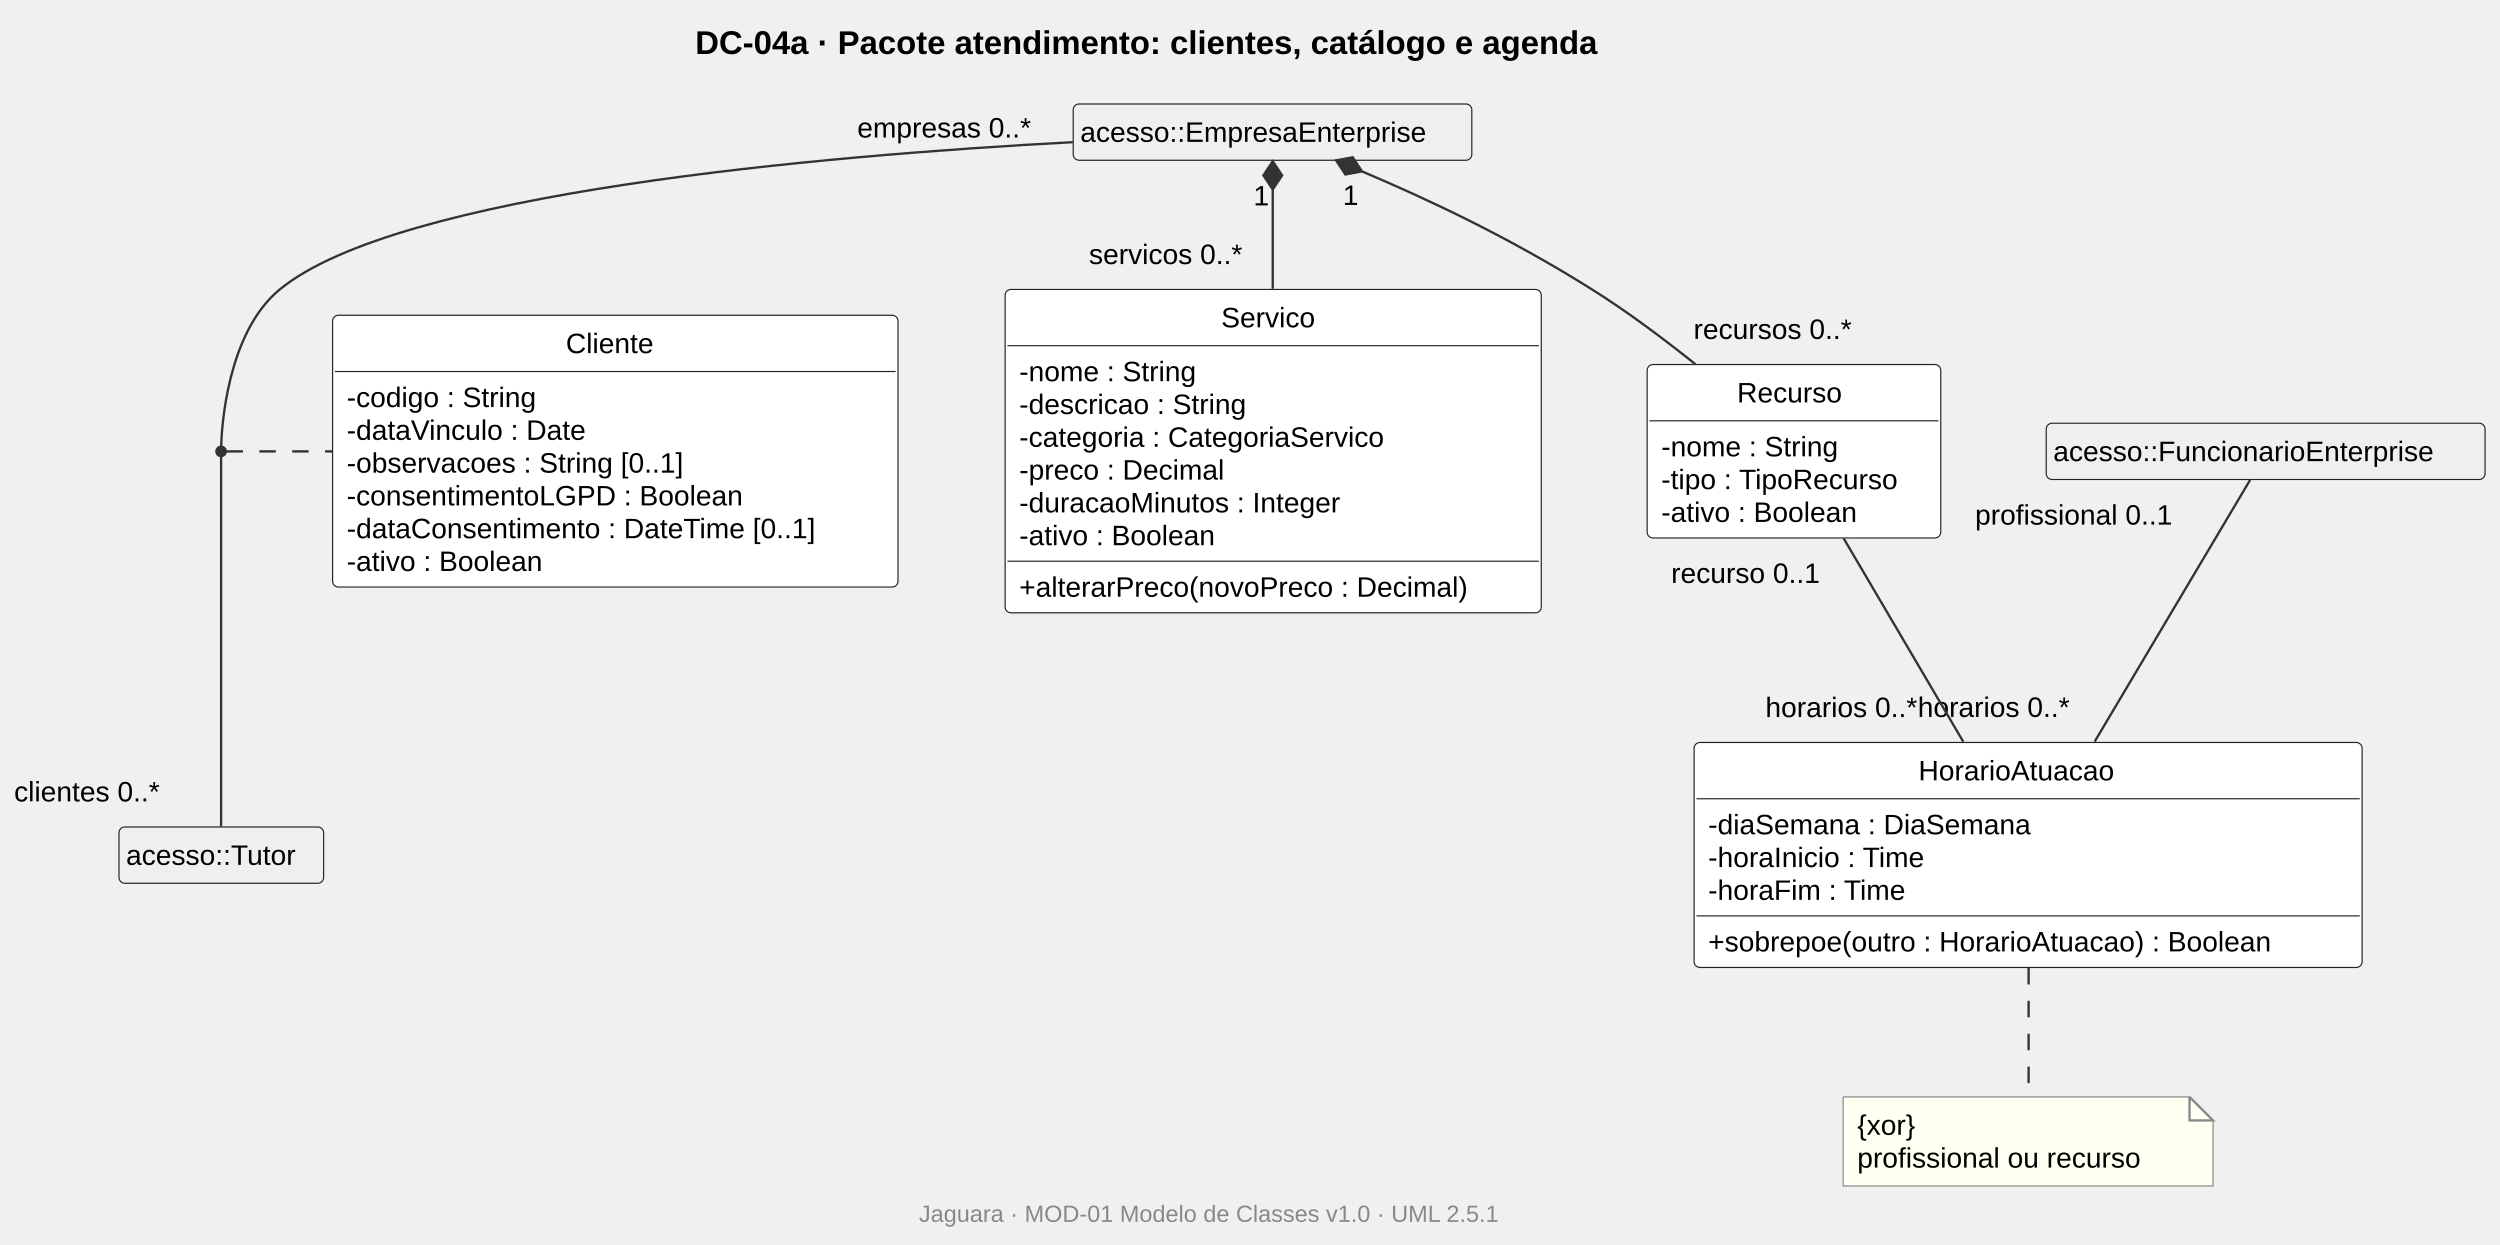
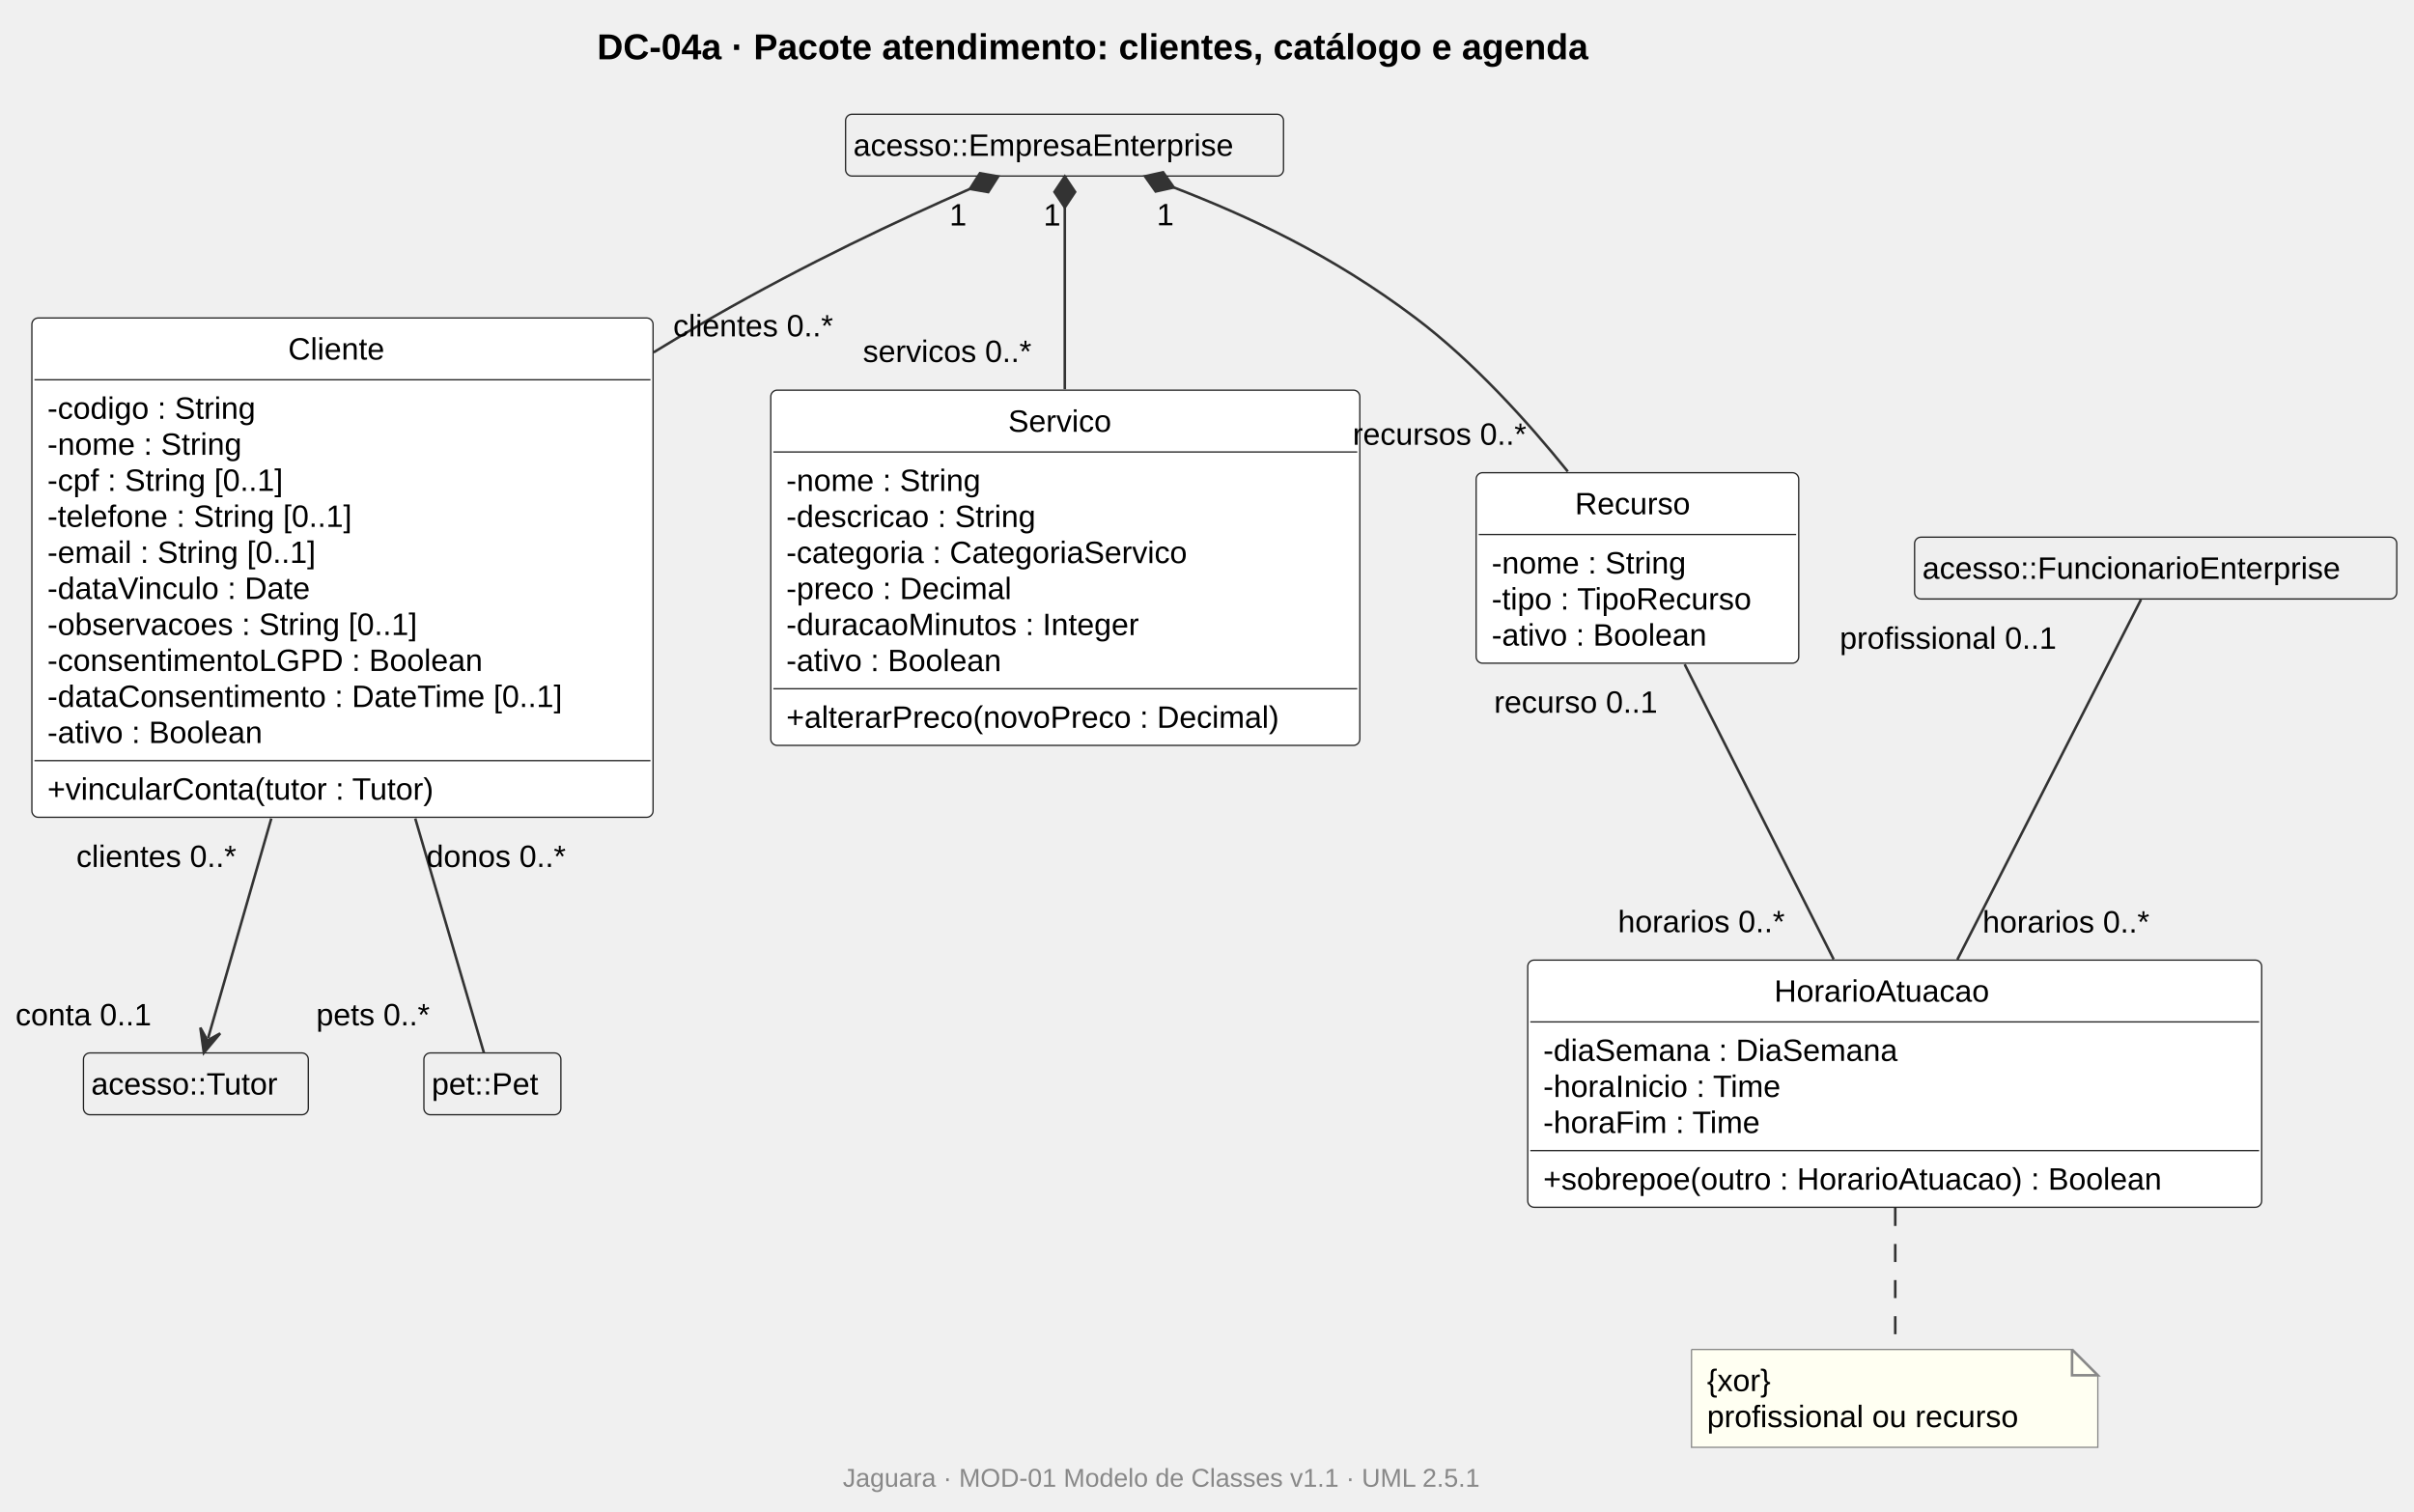
- <svg xmlns="http://www.w3.org/2000/svg" contentStyleType="text/css" height="530px" preserveAspectRatio="none" style="width:1065px;height:530px;background:#FFFFFF;" version="1.1" viewBox="0 0 1065 530" width="1065px" zoomAndPan="magnify">
+ <svg xmlns="http://www.w3.org/2000/svg" contentStyleType="text/css" height="586px" preserveAspectRatio="none" style="width:936px;height:586px;background:#FFFFFF;" version="1.1" viewBox="0 0 936 586" width="936px" zoomAndPan="magnify">
  <defs />
  <g>
-     <text fill="#000000" font-family="Arial" font-size="14" font-weight="bold" lengthAdjust="spacing" textLength="459.3" x="296.168" y="22.995">DC-04a · Pacote atendimento: clientes, catálogo e agenda</text>
+     <text fill="#000000" font-family="Arial" font-size="14" font-weight="bold" lengthAdjust="spacing" textLength="459.3" x="231.506" y="22.995">DC-04a · Pacote atendimento: clientes, catálogo e agenda</text>
    <g id="elem_Tutor">
-       <rect codeLine="4" fill="#EFEFEF" height="23.969" id="Tutor" rx="2.5" ry="2.5" style="stroke:#222222;stroke-width:0.5;" width="87.182" x="50.687" y="352.297" />
-       <text fill="#000000" font-family="Arial" font-size="12" lengthAdjust="spacing" textLength="81.182" x="53.687" y="368.435">acesso::Tutor</text>
+       <rect codeLine="4" fill="#EFEFEF" height="23.969" id="Tutor" rx="2.5" ry="2.5" style="stroke:#222222;stroke-width:0.5;" width="87.182" x="32.362" y="408.297" />
+       <text fill="#000000" font-family="Arial" font-size="12" lengthAdjust="spacing" textLength="81.182" x="35.362" y="424.435">acesso::Tutor</text>
    </g>
    <g id="elem_EmpresaEnterprise">
-       <rect codeLine="5" fill="#EFEFEF" height="23.969" id="EmpresaEnterprise" rx="2.5" ry="2.5" style="stroke:#222222;stroke-width:0.5;" width="169.805" x="457.187" y="44.297" />
-       <text fill="#000000" font-family="Arial" font-size="12" lengthAdjust="spacing" textLength="163.805" x="460.187" y="60.435">acesso::EmpresaEnterprise</text>
+       <rect codeLine="5" fill="#EFEFEF" height="23.969" id="EmpresaEnterprise" rx="2.5" ry="2.5" style="stroke:#222222;stroke-width:0.5;" width="169.805" x="327.862" y="44.297" />
+       <text fill="#000000" font-family="Arial" font-size="12" lengthAdjust="spacing" textLength="163.805" x="330.862" y="60.435">acesso::EmpresaEnterprise</text>
    </g>
    <g id="elem_FuncionarioEnterprise">
-       <rect codeLine="6" fill="#EFEFEF" height="23.969" id="FuncionarioEnterprise" rx="2.5" ry="2.5" style="stroke:#222222;stroke-width:0.5;" width="186.949" x="871.687" y="180.297" />
-       <text fill="#000000" font-family="Arial" font-size="12" lengthAdjust="spacing" textLength="180.949" x="874.687" y="196.435">acesso::FuncionarioEnterprise</text>
+       <rect codeLine="6" fill="#EFEFEF" height="23.969" id="FuncionarioEnterprise" rx="2.5" ry="2.5" style="stroke:#222222;stroke-width:0.5;" width="186.949" x="742.362" y="208.297" />
+       <text fill="#000000" font-family="Arial" font-size="12" lengthAdjust="spacing" textLength="180.949" x="745.362" y="224.435">acesso::FuncionarioEnterprise</text>
+     </g>
+     <g id="elem_Pet">
+       <rect codeLine="7" fill="#EFEFEF" height="23.969" id="Pet" rx="2.5" ry="2.5" style="stroke:#222222;stroke-width:0.5;" width="53.115" x="164.362" y="408.297" />
+       <text fill="#000000" font-family="Arial" font-size="12" lengthAdjust="spacing" textLength="47.115" x="167.362" y="424.435">pet::Pet</text>
    </g>
    <g id="elem_Cliente">
-       <rect codeLine="8" fill="#FFFFFF" height="115.781" id="Cliente" rx="2.5" ry="2.5" style="stroke:#222222;stroke-width:0.5;" width="240.856" x="141.687" y="134.297" />
-       <text fill="#000000" font-family="Arial" font-size="12" lengthAdjust="spacing" textLength="42.123" x="241.053" y="150.435">Cliente</text>
-       <line style="stroke:#222222;stroke-width:0.5;" x1="142.687" x2="381.542" y1="158.266" y2="158.266" />
-       <text fill="#000000" font-family="Arial" font-size="12" lengthAdjust="spacing" textLength="91.664" x="147.687" y="173.404">-codigo : String</text>
-       <text fill="#000000" font-family="Arial" font-size="12" lengthAdjust="spacing" textLength="115.74" x="147.687" y="187.373">-dataVinculo : Date</text>
-       <text fill="#000000" font-family="Arial" font-size="12" lengthAdjust="spacing" textLength="163.447" x="147.687" y="201.342">-observacoes : String [0..1]</text>
-       <text fill="#000000" font-family="Arial" font-size="12" lengthAdjust="spacing" textLength="186.603" x="147.687" y="215.31">-consentimentoLGPD : Boolean</text>
-       <text fill="#000000" font-family="Arial" font-size="12" lengthAdjust="spacing" textLength="228.856" x="147.687" y="229.279">-dataConsentimento : DateTime [0..1]</text>
-       <text fill="#000000" font-family="Arial" font-size="12" lengthAdjust="spacing" textLength="94.43" x="147.687" y="243.248">-ativo : Boolean</text>
+       <rect codeLine="9" fill="#FFFFFF" height="193.625" id="Cliente" rx="2.5" ry="2.5" style="stroke:#222222;stroke-width:0.5;" width="240.856" x="12.362" y="123.297" />
+       <text fill="#000000" font-family="Arial" font-size="12" lengthAdjust="spacing" textLength="42.123" x="111.728" y="139.435">Cliente</text>
+       <line style="stroke:#222222;stroke-width:0.5;" x1="13.362" x2="252.217" y1="147.266" y2="147.266" />
+       <text fill="#000000" font-family="Arial" font-size="12" lengthAdjust="spacing" textLength="91.664" x="18.362" y="162.404">-codigo : String</text>
+       <text fill="#000000" font-family="Arial" font-size="12" lengthAdjust="spacing" textLength="85.834" x="18.362" y="176.373">-nome : String</text>
+       <text fill="#000000" font-family="Arial" font-size="12" lengthAdjust="spacing" textLength="106.33" x="18.362" y="190.342">-cpf : String [0..1]</text>
+       <text fill="#000000" font-family="Arial" font-size="12" lengthAdjust="spacing" textLength="137.25" x="18.362" y="204.31">-telefone : String [0..1]</text>
+       <text fill="#000000" font-family="Arial" font-size="12" lengthAdjust="spacing" textLength="120.984" x="18.362" y="218.279">-email : String [0..1]</text>
+       <text fill="#000000" font-family="Arial" font-size="12" lengthAdjust="spacing" textLength="115.74" x="18.362" y="232.248">-dataVinculo : Date</text>
+       <text fill="#000000" font-family="Arial" font-size="12" lengthAdjust="spacing" textLength="163.447" x="18.362" y="246.217">-observacoes : String [0..1]</text>
+       <text fill="#000000" font-family="Arial" font-size="12" lengthAdjust="spacing" textLength="186.603" x="18.362" y="260.185">-consentimentoLGPD : Boolean</text>
+       <text fill="#000000" font-family="Arial" font-size="12" lengthAdjust="spacing" textLength="228.856" x="18.362" y="274.154">-dataConsentimento : DateTime [0..1]</text>
+       <text fill="#000000" font-family="Arial" font-size="12" lengthAdjust="spacing" textLength="94.43" x="18.362" y="288.123">-ativo : Boolean</text>
+       <line style="stroke:#222222;stroke-width:0.5;" x1="13.362" x2="252.217" y1="294.953" y2="294.953" />
+       <text fill="#000000" font-family="Arial" font-size="12" lengthAdjust="spacing" textLength="175.547" x="18.362" y="310.092">+vincularConta(tutor : Tutor)</text>
    </g>
    <g id="elem_Servico">
-       <rect codeLine="17" fill="#FFFFFF" height="137.75" id="Servico" rx="2.5" ry="2.5" style="stroke:#222222;stroke-width:0.5;" width="228.393" x="428.187" y="123.297" />
-       <text fill="#000000" font-family="Arial" font-size="12" lengthAdjust="spacing" textLength="44.309" x="520.229" y="139.435">Servico</text>
-       <line style="stroke:#222222;stroke-width:0.5;" x1="429.187" x2="655.579" y1="147.266" y2="147.266" />
-       <text fill="#000000" font-family="Arial" font-size="12" lengthAdjust="spacing" textLength="85.834" x="434.187" y="162.404">-nome : String</text>
-       <text fill="#000000" font-family="Arial" font-size="12" lengthAdjust="spacing" textLength="109.225" x="434.187" y="176.373">-descricao : String</text>
-       <text fill="#000000" font-family="Arial" font-size="12" lengthAdjust="spacing" textLength="175.33" x="434.187" y="190.342">-categoria : CategoriaServico</text>
-       <text fill="#000000" font-family="Arial" font-size="12" lengthAdjust="spacing" textLength="98.807" x="434.187" y="204.31">-preco : Decimal</text>
-       <text fill="#000000" font-family="Arial" font-size="12" lengthAdjust="spacing" textLength="155.168" x="434.187" y="218.279">-duracaoMinutos : Integer</text>
-       <text fill="#000000" font-family="Arial" font-size="12" lengthAdjust="spacing" textLength="94.43" x="434.187" y="232.248">-ativo : Boolean</text>
-       <line style="stroke:#222222;stroke-width:0.5;" x1="429.187" x2="655.579" y1="239.078" y2="239.078" />
-       <text fill="#000000" font-family="Arial" font-size="12" lengthAdjust="spacing" textLength="216.393" x="434.187" y="254.217">+alterarPreco(novoPreco : Decimal)</text>
+       <rect codeLine="23" fill="#FFFFFF" height="137.75" id="Servico" rx="2.5" ry="2.5" style="stroke:#222222;stroke-width:0.5;" width="228.393" x="298.862" y="151.297" />
+       <text fill="#000000" font-family="Arial" font-size="12" lengthAdjust="spacing" textLength="44.309" x="390.904" y="167.435">Servico</text>
+       <line style="stroke:#222222;stroke-width:0.5;" x1="299.862" x2="526.255" y1="175.266" y2="175.266" />
+       <text fill="#000000" font-family="Arial" font-size="12" lengthAdjust="spacing" textLength="85.834" x="304.862" y="190.404">-nome : String</text>
+       <text fill="#000000" font-family="Arial" font-size="12" lengthAdjust="spacing" textLength="109.225" x="304.862" y="204.373">-descricao : String</text>
+       <text fill="#000000" font-family="Arial" font-size="12" lengthAdjust="spacing" textLength="175.33" x="304.862" y="218.342">-categoria : CategoriaServico</text>
+       <text fill="#000000" font-family="Arial" font-size="12" lengthAdjust="spacing" textLength="98.807" x="304.862" y="232.31">-preco : Decimal</text>
+       <text fill="#000000" font-family="Arial" font-size="12" lengthAdjust="spacing" textLength="155.168" x="304.862" y="246.279">-duracaoMinutos : Integer</text>
+       <text fill="#000000" font-family="Arial" font-size="12" lengthAdjust="spacing" textLength="94.43" x="304.862" y="260.248">-ativo : Boolean</text>
+       <line style="stroke:#222222;stroke-width:0.5;" x1="299.862" x2="526.255" y1="267.078" y2="267.078" />
+       <text fill="#000000" font-family="Arial" font-size="12" lengthAdjust="spacing" textLength="216.393" x="304.862" y="282.217">+alterarPreco(novoPreco : Decimal)</text>
    </g>
    <g id="elem_Recurso">
-       <rect codeLine="27" fill="#FFFFFF" height="73.875" id="Recurso" rx="2.5" ry="2.5" style="stroke:#222222;stroke-width:0.5;" width="125.074" x="701.687" y="155.297" />
-       <text fill="#000000" font-family="Arial" font-size="12" lengthAdjust="spacing" textLength="48.451" x="739.998" y="171.435">Recurso</text>
-       <line style="stroke:#222222;stroke-width:0.5;" x1="702.687" x2="825.761" y1="179.266" y2="179.266" />
-       <text fill="#000000" font-family="Arial" font-size="12" lengthAdjust="spacing" textLength="85.834" x="707.687" y="194.404">-nome : String</text>
-       <text fill="#000000" font-family="Arial" font-size="12" lengthAdjust="spacing" textLength="113.074" x="707.687" y="208.373">-tipo : TipoRecurso</text>
-       <text fill="#000000" font-family="Arial" font-size="12" lengthAdjust="spacing" textLength="94.43" x="707.687" y="222.342">-ativo : Boolean</text>
+       <rect codeLine="33" fill="#FFFFFF" height="73.875" id="Recurso" rx="2.5" ry="2.5" style="stroke:#222222;stroke-width:0.5;" width="125.074" x="572.362" y="183.297" />
+       <text fill="#000000" font-family="Arial" font-size="12" lengthAdjust="spacing" textLength="48.451" x="610.673" y="199.435">Recurso</text>
+       <line style="stroke:#222222;stroke-width:0.5;" x1="573.362" x2="696.436" y1="207.266" y2="207.266" />
+       <text fill="#000000" font-family="Arial" font-size="12" lengthAdjust="spacing" textLength="85.834" x="578.362" y="222.404">-nome : String</text>
+       <text fill="#000000" font-family="Arial" font-size="12" lengthAdjust="spacing" textLength="113.074" x="578.362" y="236.373">-tipo : TipoRecurso</text>
+       <text fill="#000000" font-family="Arial" font-size="12" lengthAdjust="spacing" textLength="94.43" x="578.362" y="250.342">-ativo : Boolean</text>
    </g>
    <g id="elem_HorarioAtuacao">
-       <rect codeLine="33" fill="#FFFFFF" height="95.844" id="HorarioAtuacao" rx="2.5" ry="2.5" style="stroke:#222222;stroke-width:0.5;" width="284.578" x="721.687" y="316.297" />
-       <text fill="#000000" font-family="Arial" font-size="12" lengthAdjust="spacing" textLength="93.428" x="817.262" y="332.435">HorarioAtuacao</text>
-       <line style="stroke:#222222;stroke-width:0.5;" x1="722.687" x2="1005.265" y1="340.266" y2="340.266" />
-       <text fill="#000000" font-family="Arial" font-size="12" lengthAdjust="spacing" textLength="152.238" x="727.687" y="355.404">-diaSemana : DiaSemana</text>
-       <text fill="#000000" font-family="Arial" font-size="12" lengthAdjust="spacing" textLength="104.725" x="727.687" y="369.373">-horaInicio : Time</text>
-       <text fill="#000000" font-family="Arial" font-size="12" lengthAdjust="spacing" textLength="94.898" x="727.687" y="383.342">-horaFim : Time</text>
-       <line style="stroke:#222222;stroke-width:0.5;" x1="722.687" x2="1005.265" y1="390.172" y2="390.172" />
-       <text fill="#000000" font-family="Arial" font-size="12" lengthAdjust="spacing" textLength="272.578" x="727.687" y="405.31">+sobrepoe(outro : HorarioAtuacao) : Boolean</text>
+       <rect codeLine="39" fill="#FFFFFF" height="95.844" id="HorarioAtuacao" rx="2.5" ry="2.5" style="stroke:#222222;stroke-width:0.5;" width="284.578" x="592.362" y="372.297" />
+       <text fill="#000000" font-family="Arial" font-size="12" lengthAdjust="spacing" textLength="93.428" x="687.937" y="388.435">HorarioAtuacao</text>
+       <line style="stroke:#222222;stroke-width:0.5;" x1="593.362" x2="875.94" y1="396.266" y2="396.266" />
+       <text fill="#000000" font-family="Arial" font-size="12" lengthAdjust="spacing" textLength="152.238" x="598.362" y="411.404">-diaSemana : DiaSemana</text>
+       <text fill="#000000" font-family="Arial" font-size="12" lengthAdjust="spacing" textLength="104.725" x="598.362" y="425.373">-horaInicio : Time</text>
+       <text fill="#000000" font-family="Arial" font-size="12" lengthAdjust="spacing" textLength="94.898" x="598.362" y="439.342">-horaFim : Time</text>
+       <line style="stroke:#222222;stroke-width:0.5;" x1="593.362" x2="875.94" y1="446.172" y2="446.172" />
+       <text fill="#000000" font-family="Arial" font-size="12" lengthAdjust="spacing" textLength="272.578" x="598.362" y="461.31">+sobrepoe(outro : HorarioAtuacao) : Boolean</text>
    </g>
-     <ellipse cx="94.187" cy="192.297" fill="#333333" rx="2" ry="2" style="stroke:#333333;stroke-width:1.0;" />
-     <g id="elem_GMN19">
-       <path d="M785.187,467.297 L785.187,505.234 L942.734,505.234 L942.734,477.297 L932.734,467.297 L785.187,467.297 " fill="#FFFFF2" style="stroke:#888888;stroke-width:0.5;" />
-       <path d="M932.734,467.297 L932.734,477.297 L942.734,477.297 L932.734,467.297 " fill="#FFFFF2" style="stroke:#888888;stroke-width:1.0;" />
-       <text fill="#000000" font-family="Arial" font-size="12" lengthAdjust="spacing" textLength="34.647" x="791.187" y="483.435">{xor}</text>
-       <text fill="#000000" font-family="Arial" font-size="12" lengthAdjust="spacing" textLength="136.547" x="791.187" y="497.404">profissional ou recurso</text>
+     <g id="elem_GMN17">
+       <path d="M655.862,523.297 L655.862,561.234 L813.409,561.234 L813.409,533.297 L803.409,523.297 L655.862,523.297 " fill="#FFFFF2" style="stroke:#888888;stroke-width:0.5;" />
+       <path d="M803.409,523.297 L803.409,533.297 L813.409,533.297 L803.409,523.297 " fill="#FFFFF2" style="stroke:#888888;stroke-width:1.0;" />
+       <text fill="#000000" font-family="Arial" font-size="12" lengthAdjust="spacing" textLength="34.647" x="661.862" y="539.436">{xor}</text>
+       <text fill="#000000" font-family="Arial" font-size="12" lengthAdjust="spacing" textLength="136.547" x="661.862" y="553.404">profissional ou recurso</text>
    </g>
-     <g id="link_EmpresaEnterprise_apoint10">
-       <path d="M457.047,60.557 C348.687,66.367 169.487,82.067 119.187,123.297 C96.617,141.797 94.427,182.617 94.207,190.107 " fill="none" id="EmpresaEnterprise-apoint10" style="stroke:#333333;stroke-width:1.0;" />
-       <text fill="#000000" font-family="Arial" font-size="12" lengthAdjust="spacing" textLength="83.941" x="365.182" y="58.573">empresas 0..*</text>
+     <g id="link_EmpresaEnterprise_Cliente">
+       <path codeLine="46" d="M376.074,73.252 C348.114,85.592 313.432,101.777 275.862,123.297 C268.462,127.537 260.942,132.017 253.422,136.637 " fill="none" id="EmpresaEnterprise-backto-Cliente" style="stroke:#333333;stroke-width:1.0;" />
+       <polygon fill="#333333" points="387.052,68.407,379.948,67.17,376.074,73.252,383.178,74.489,387.052,68.407" style="stroke:#333333;stroke-width:1.0;" />
+       <text fill="#000000" font-family="Arial" font-size="12" lengthAdjust="spacing" textLength="7.635" x="368.133" y="87.428">1</text>
+       <text fill="#000000" font-family="Arial" font-size="12" lengthAdjust="spacing" textLength="71.672" x="261.001" y="130.441">clientes 0..*</text>
    </g>
-     <g id="link_apoint10_Tutor">
-       <path d="M94.187,194.387 C94.187,206.487 94.187,316.387 94.187,352.127 " fill="none" id="apoint10-Tutor" style="stroke:#333333;stroke-width:1.0;" />
-       <text fill="#000000" font-family="Arial" font-size="12" lengthAdjust="spacing" textLength="71.672" x="6" y="341.408">clientes 0..*</text>
+     <g id="link_Cliente_Tutor">
+       <path codeLine="47" d="M105.192,317.397 C94.762,353.657 85.832,384.671 80.702,402.491 " fill="none" id="Cliente-to-Tutor" style="stroke:#333333;stroke-width:1.0;" />
+       <polygon fill="#333333" points="79.042,408.257,85.376,400.715,80.425,403.452,77.688,398.502,79.042,408.257" style="stroke:#333333;stroke-width:1.0;" />
+       <text fill="#000000" font-family="Arial" font-size="12" lengthAdjust="spacing" textLength="71.672" x="29.583" y="336.193">clientes 0..*</text>
+       <text fill="#000000" font-family="Arial" font-size="12" lengthAdjust="spacing" textLength="60.316" x="6" y="397.601">conta 0..1</text>
    </g>
-     <g id="link_apoint10_Cliente">
-       <path d="M96.487,192.297 C111.477,192.297 126.477,192.297 141.467,192.297 " fill="none" id="apoint10-Cliente" style="stroke:#333333;stroke-width:1.0;stroke-dasharray:7.0,7.0;" />
+     <g id="link_Cliente_Pet">
+       <path codeLine="48" d="M161.012,317.397 C171.632,353.657 182.412,390.437 187.632,408.257 " fill="none" id="Cliente-Pet" style="stroke:#333333;stroke-width:1.0;" />
+       <text fill="#000000" font-family="Arial" font-size="12" lengthAdjust="spacing" textLength="61.236" x="165.333" y="336.193">donos 0..*</text>
+       <text fill="#000000" font-family="Arial" font-size="12" lengthAdjust="spacing" textLength="51.035" x="122.606" y="397.601">pets 0..*</text>
    </g>
    <g id="link_EmpresaEnterprise_Servico">
-       <path codeLine="43" d="M542.187,80.717 C542.187,93.127 542.187,101.997 542.187,123.037 " fill="none" id="EmpresaEnterprise-backto-Servico" style="stroke:#333333;stroke-width:1.0;" />
-       <polygon fill="#333333" points="542.187,68.717,538.187,74.717,542.187,80.717,546.187,74.717,542.187,68.717" style="stroke:#333333;stroke-width:1.0;" />
-       <text fill="#000000" font-family="Arial" font-size="12" lengthAdjust="spacing" textLength="7.635" x="533.972" y="87.502">1</text>
-       <text fill="#000000" font-family="Arial" font-size="12" lengthAdjust="spacing" textLength="74.273" x="463.902" y="112.486">servicos 0..*</text>
+       <path codeLine="50" d="M412.862,80.427 C412.862,97.517 412.862,119.527 412.862,150.937 " fill="none" id="EmpresaEnterprise-backto-Servico" style="stroke:#333333;stroke-width:1.0;" />
+       <polygon fill="#333333" points="412.862,68.427,408.862,74.427,412.862,80.427,416.862,74.427,412.862,68.427" style="stroke:#333333;stroke-width:1.0;" />
+       <text fill="#000000" font-family="Arial" font-size="12" lengthAdjust="spacing" textLength="7.635" x="404.589" y="87.457">1</text>
+       <text fill="#000000" font-family="Arial" font-size="12" lengthAdjust="spacing" textLength="74.273" x="334.577" y="140.375">servicos 0..*</text>
    </g>
    <g id="link_EmpresaEnterprise_Recurso">
-       <path codeLine="44" d="M580.21,73.012 C608.32,84.962 642.177,100.697 678.187,123.297 C693.177,132.707 708.627,144.257 722.227,155.147 " fill="none" id="EmpresaEnterprise-backto-Recurso" style="stroke:#333333;stroke-width:1.0;" />
-       <polygon fill="#333333" points="569.167,68.317,573.124,74.345,580.21,73.012,576.253,66.983,569.167,68.317" style="stroke:#333333;stroke-width:1.0;" />
-       <text fill="#000000" font-family="Arial" font-size="12" lengthAdjust="spacing" textLength="7.635" x="572.024" y="87.301">1</text>
-       <text fill="#000000" font-family="Arial" font-size="12" lengthAdjust="spacing" textLength="76.377" x="721.441" y="144.395">recursos 0..*</text>
+       <path codeLine="51" d="M455.133,72.689 C484.013,83.869 516.172,98.647 548.862,123.297 C571.192,140.137 592.222,163.417 607.892,182.837 " fill="none" id="EmpresaEnterprise-backto-Recurso" style="stroke:#333333;stroke-width:1.0;" />
+       <polygon fill="#333333" points="443.942,68.357,448.093,74.253,455.133,72.689,450.981,66.793,443.942,68.357" style="stroke:#333333;stroke-width:1.0;" />
+       <text fill="#000000" font-family="Arial" font-size="12" lengthAdjust="spacing" textLength="7.635" x="448.49" y="87.358">1</text>
+       <text fill="#000000" font-family="Arial" font-size="12" lengthAdjust="spacing" textLength="76.377" x="524.489" y="172.482">recursos 0..*</text>
    </g>
    <g id="link_FuncionarioEnterprise_HorarioAtuacao">
-       <path codeLine="45" d="M958.557,204.447 C945.347,226.687 915.057,277.677 892.327,315.927 " fill="none" id="FuncionarioEnterprise-HorarioAtuacao" style="stroke:#333333;stroke-width:1.0;" />
-       <text fill="#000000" font-family="Arial" font-size="12" lengthAdjust="spacing" textLength="95.637" x="841.37" y="223.485">profissional 0..1</text>
-       <text fill="#000000" font-family="Arial" font-size="12" lengthAdjust="spacing" textLength="74.174" x="816.962" y="305.41">horarios 0..*</text>
+       <path codeLine="52" d="M830.142,232.507 C816.702,258.847 782.482,325.937 758.932,372.107 " fill="none" id="FuncionarioEnterprise-HorarioAtuacao" style="stroke:#333333;stroke-width:1.0;" />
+       <text fill="#000000" font-family="Arial" font-size="12" lengthAdjust="spacing" textLength="95.637" x="713.33" y="251.57">profissional 0..1</text>
+       <text fill="#000000" font-family="Arial" font-size="12" lengthAdjust="spacing" textLength="74.174" x="768.712" y="361.619">horarios 0..*</text>
    </g>
    <g id="link_Recurso_HorarioAtuacao">
-       <path codeLine="46" d="M785.397,229.347 C800.247,254.597 820.227,288.577 836.357,315.987 " fill="none" id="Recurso-HorarioAtuacao" style="stroke:#333333;stroke-width:1.0;" />
-       <text fill="#000000" font-family="Arial" font-size="12" lengthAdjust="spacing" textLength="71.76" x="711.912" y="248.34">recurso 0..1</text>
-       <text fill="#000000" font-family="Arial" font-size="12" lengthAdjust="spacing" textLength="74.174" x="752.072" y="305.48">horarios 0..*</text>
+       <path codeLine="53" d="M653.202,257.617 C669.442,289.767 693.252,336.907 710.972,371.997 " fill="none" id="Recurso-HorarioAtuacao" style="stroke:#333333;stroke-width:1.0;" />
+       <text fill="#000000" font-family="Arial" font-size="12" lengthAdjust="spacing" textLength="71.76" x="579.311" y="276.381">recurso 0..1</text>
+       <text fill="#000000" font-family="Arial" font-size="12" lengthAdjust="spacing" textLength="74.174" x="627.315" y="361.491">horarios 0..*</text>
    </g>
-     <g id="link_HorarioAtuacao_GMN19">
-       <path d="M864.187,412.377 C864.187,431.557 864.187,452.577 864.187,467.097 " fill="none" id="HorarioAtuacao-GMN19" style="stroke:#333333;stroke-width:1.0;stroke-dasharray:7.0,7.0;" />
+     <g id="link_HorarioAtuacao_GMN17">
+       <path d="M734.862,468.377 C734.862,487.557 734.862,508.577 734.862,523.097 " fill="none" id="HorarioAtuacao-GMN17" style="stroke:#333333;stroke-width:1.0;stroke-dasharray:7.0,7.0;" />
    </g>
-     <text fill="#888888" font-family="Arial" font-size="10" lengthAdjust="spacing" textLength="268.726" x="391.455" y="520.517">Jaguara · MOD-01 Modelo de Classes v1.0 · UML 2.5.1</text>
+     <text fill="#888888" font-family="Arial" font-size="10" lengthAdjust="spacing" textLength="268.726" x="326.793" y="576.517">Jaguara · MOD-01 Modelo de Classes v1.1 · UML 2.5.1</text>
  </g>
</svg>
